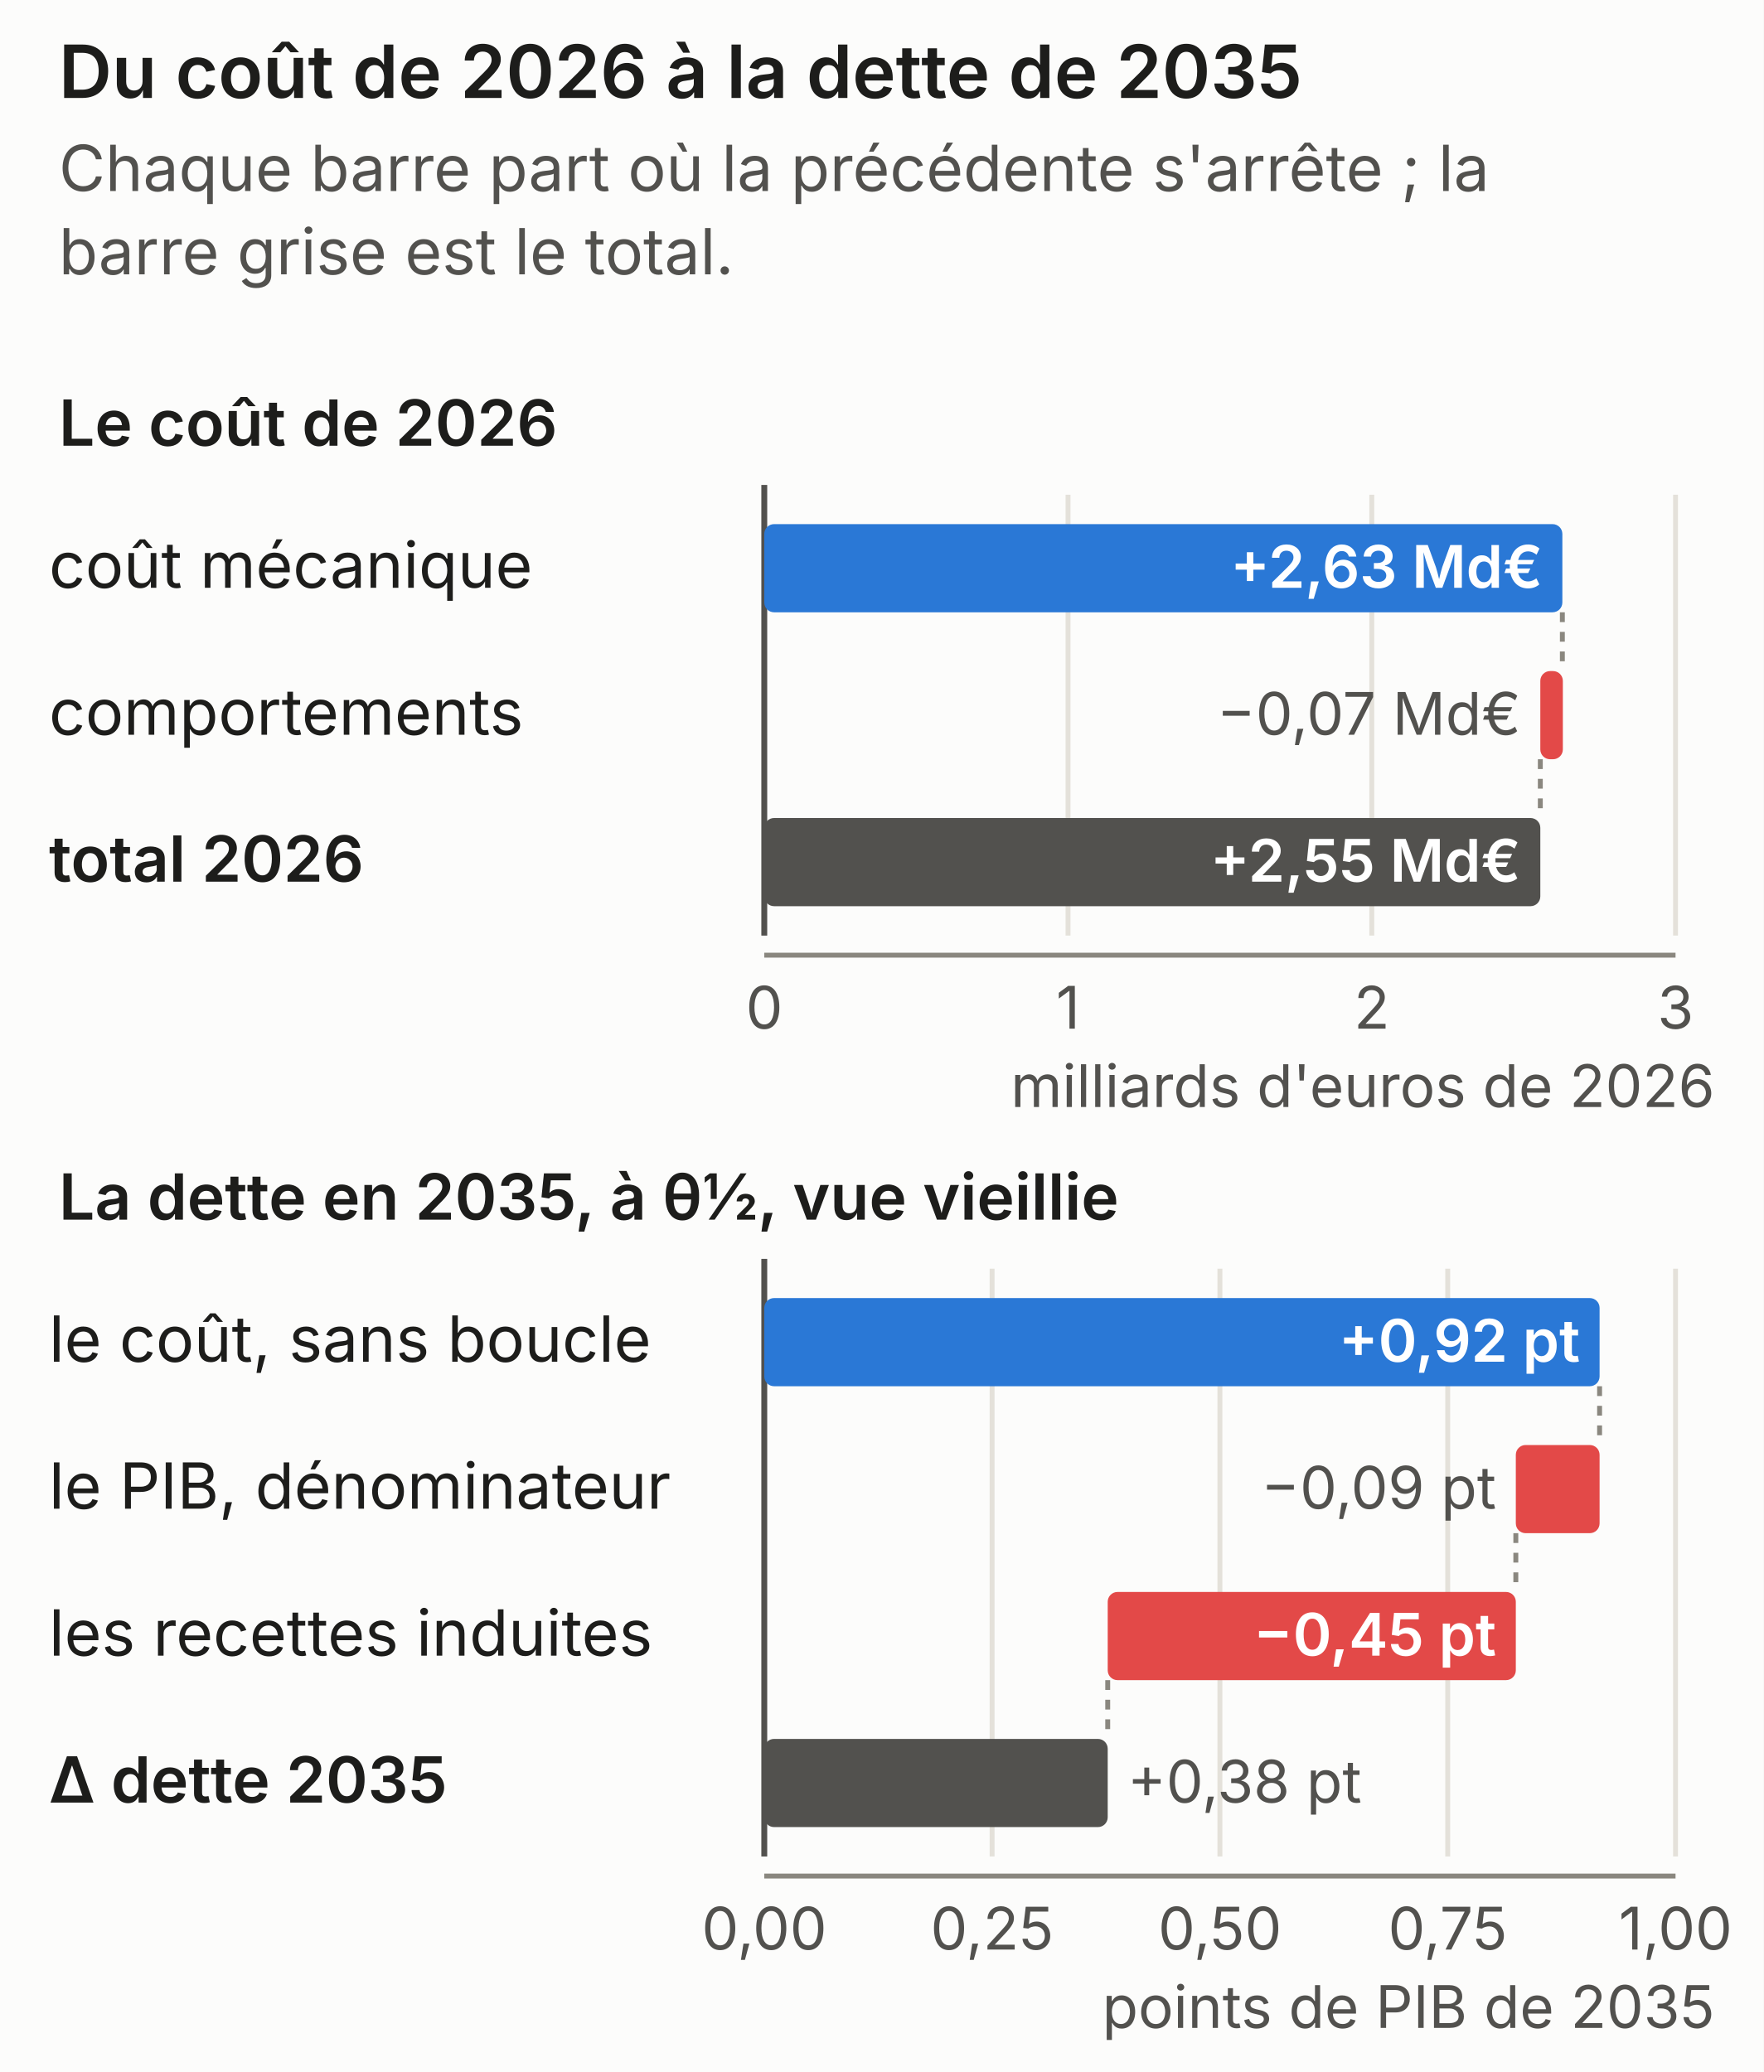
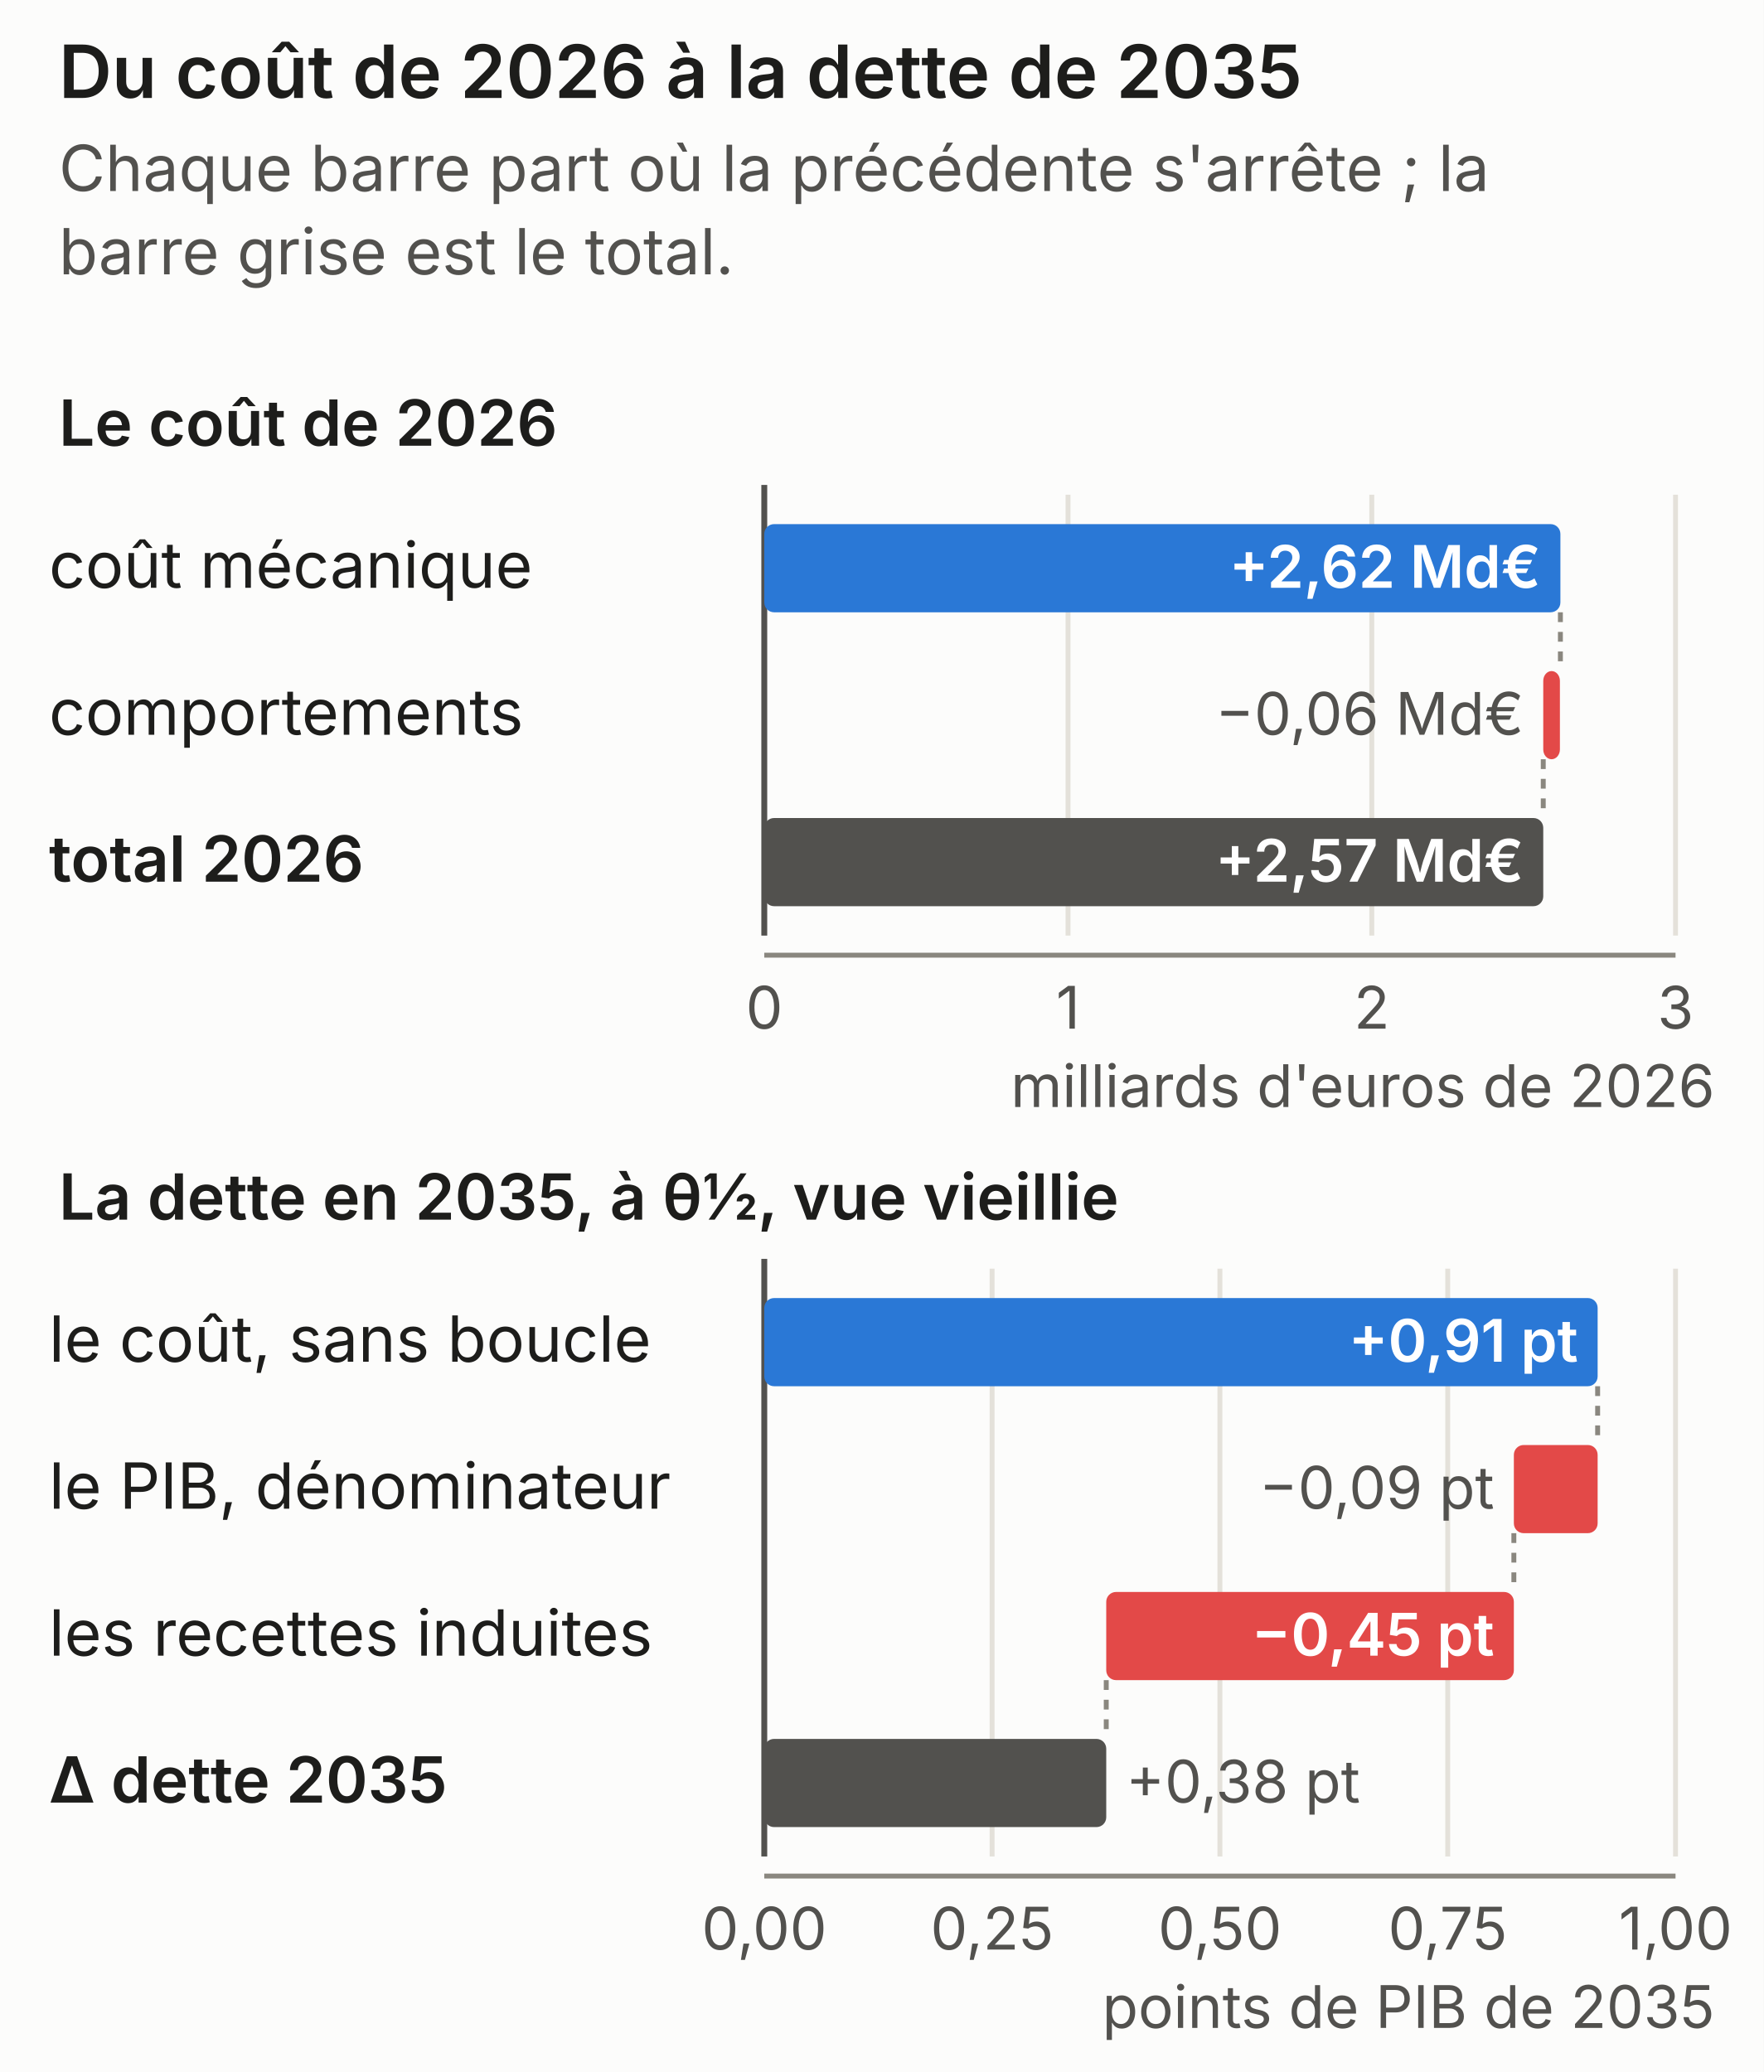
<svg xmlns="http://www.w3.org/2000/svg" viewBox="0 0 360 423" width="360" height="423" role="img" aria-labelledby="plf2027_art_2-cascade-t plf2027_art_2-cascade-d" font-size="13">
  <style>.g-fond{fill:#fcfcfb}.g-encre{fill:#1d1d1b}.g-doux{fill:#52514e}
.g-axe{stroke:#8a877f}.g-grille{stroke:#e4e1da}.g-zero{stroke:#52514e}
.g-s1{stroke:#2a78d6}.g-s2{stroke:#eb6834}.g-s3{stroke:#1baf7a}.g-s4{stroke:#6250d6}
.g-f1{fill:#2a78d6}.g-f2{fill:#eb6834}.g-f3{fill:#1baf7a}.g-f4{fill:#6250d6}
.g-bande{fill:#2a78d6;fill-opacity:.16}.g-plus{fill:#2a78d6}.g-moins{fill:#e34948}
.g-total{fill:#52514e}.g-lien{stroke:#8a877f}.g-sur{fill:#ffffff}
@media (prefers-color-scheme: dark){
.g-fond{fill:#1a1a19}.g-encre{fill:#ece9e2}.g-doux{fill:#c3c2b7}
.g-axe{stroke:#8f8b80}.g-grille{stroke:#33322f}.g-zero{stroke:#c3c2b7}
.g-s1{stroke:#3987e5}.g-s2{stroke:#d95926}.g-s3{stroke:#199e70}.g-s4{stroke:#9085e9}
.g-f1{fill:#3987e5}.g-f2{fill:#d95926}.g-f3{fill:#199e70}.g-f4{fill:#9085e9}
.g-bande{fill:#3987e5;fill-opacity:.24}.g-plus{fill:#3987e5}.g-moins{fill:#e66767}
.g-total{fill:#6b6862}.g-lien{stroke:#8f8b80}}
text{font-family:system-ui,-apple-system,"Segoe UI",sans-serif}</style>
  <rect class="g-fond" fill="#fcfcfb" x="0" y="0" width="360" height="423" />
  <text class="g-encre" fill="#1d1d1b" x="12" y="20" text-anchor="start" font-size="15" font-weight="600">Du coût de 2026 à la dette de 2035</text>
  <text class="g-doux" fill="#52514e" x="12" y="39" text-anchor="start">Chaque barre part où la précédente s'arrête ; la</text>
  <text class="g-doux" fill="#52514e" x="12" y="56" text-anchor="start">barre grise est le total.</text>
  <text class="g-encre" fill="#1d1d1b" x="12" y="91" text-anchor="start" font-weight="600">Le coût de 2026</text>
  <line class="g-grille" stroke="#e4e1da" stroke-width="1" x1="156" y1="101" x2="156" y2="191" />
  <line class="g-grille" stroke="#e4e1da" stroke-width="1" x1="218" y1="101" x2="218" y2="191" />
  <line class="g-grille" stroke="#e4e1da" stroke-width="1" x1="280" y1="101" x2="280" y2="191" />
  <line class="g-grille" stroke="#e4e1da" stroke-width="1" x1="342" y1="101" x2="342" y2="191" />
  <line class="g-zero" stroke="#52514e" stroke-width="1.2" x1="156" y1="99" x2="156" y2="191" />
-   <rect class="g-plus" fill="#2a78d6" x="156" y="107" width="162.9" height="18" rx="2" />
-   <line class="g-lien" stroke="#8a877f" stroke-width="1" stroke-dasharray="2 2" x1="318.9" y1="125" x2="318.9" y2="137" />
+   <rect class="g-plus" fill="#2a78d6" x="156" y="107" width="162.5" height="18" rx="2" />
+   <line class="g-lien" stroke="#8a877f" stroke-width="1" stroke-dasharray="2 2" x1="318.5" y1="125" x2="318.5" y2="137" />
  <text class="g-encre" fill="#1d1d1b" x="10" y="120" text-anchor="start">coût mécanique</text>
-   <text class="g-sur" fill="#ffffff" x="314.9" y="120" text-anchor="end" font-size="12" font-weight="600">+2,63 Md€</text>
-   <rect class="g-moins" fill="#e34948" x="314.4" y="137" width="4.6" height="18" rx="2" />
-   <line class="g-lien" stroke="#8a877f" stroke-width="1" stroke-dasharray="2 2" x1="314.4" y1="155" x2="314.4" y2="167" />
+   <text class="g-sur" fill="#ffffff" x="314.5" y="120" text-anchor="end" font-size="12" font-weight="600">+2,62 Md€</text>
+   <rect class="g-moins" fill="#e34948" x="315" y="137" width="3.4" height="18" rx="2" />
+   <line class="g-lien" stroke="#8a877f" stroke-width="1" stroke-dasharray="2 2" x1="315" y1="155" x2="315" y2="167" />
  <text class="g-encre" fill="#1d1d1b" x="10" y="150" text-anchor="start">comportements</text>
-   <text class="g-doux" fill="#52514e" x="310.4" y="150" text-anchor="end" font-size="12">−0,07 Md€</text>
-   <rect class="g-total" fill="#52514e" x="156" y="167" width="158.4" height="18" rx="2" />
+   <text class="g-doux" fill="#52514e" x="311" y="150" text-anchor="end" font-size="12">−0,06 Md€</text>
+   <rect class="g-total" fill="#52514e" x="156" y="167" width="159" height="18" rx="2" />
  <text class="g-encre" fill="#1d1d1b" x="10" y="180" text-anchor="start" font-weight="600">total 2026</text>
-   <text class="g-sur" fill="#ffffff" x="310.4" y="180" text-anchor="end" font-size="12" font-weight="600">+2,55 Md€</text>
+   <text class="g-sur" fill="#ffffff" x="311" y="180" text-anchor="end" font-size="12" font-weight="600">+2,57 Md€</text>
  <line class="g-axe" stroke="#8a877f" stroke-width="1" x1="156" y1="195" x2="342" y2="195" />
  <text class="g-doux" fill="#52514e" x="156" y="210" text-anchor="middle" font-size="12">0</text>
  <text class="g-doux" fill="#52514e" x="218" y="210" text-anchor="middle" font-size="12">1</text>
  <text class="g-doux" fill="#52514e" x="280" y="210" text-anchor="middle" font-size="12">2</text>
  <text class="g-doux" fill="#52514e" x="342" y="210" text-anchor="middle" font-size="12">3</text>
  <text class="g-doux" fill="#52514e" x="350" y="226" text-anchor="end" font-size="12">milliards d'euros de 2026</text>
  <text class="g-encre" fill="#1d1d1b" x="12" y="249" text-anchor="start" font-weight="600">La dette en 2035, à θ½, vue vieillie</text>
  <line class="g-grille" stroke="#e4e1da" stroke-width="1" x1="156" y1="259" x2="156" y2="379" />
  <line class="g-grille" stroke="#e4e1da" stroke-width="1" x1="202.5" y1="259" x2="202.5" y2="379" />
  <line class="g-grille" stroke="#e4e1da" stroke-width="1" x1="249" y1="259" x2="249" y2="379" />
  <line class="g-grille" stroke="#e4e1da" stroke-width="1" x1="295.5" y1="259" x2="295.5" y2="379" />
  <line class="g-grille" stroke="#e4e1da" stroke-width="1" x1="342" y1="259" x2="342" y2="379" />
  <line class="g-zero" stroke="#52514e" stroke-width="1.2" x1="156" y1="257" x2="156" y2="379" />
-   <rect class="g-plus" fill="#2a78d6" x="156" y="265" width="170.5" height="18" rx="2" />
-   <line class="g-lien" stroke="#8a877f" stroke-width="1" stroke-dasharray="2 2" x1="326.5" y1="283" x2="326.5" y2="295" />
+   <rect class="g-plus" fill="#2a78d6" x="156" y="265" width="170.1" height="18" rx="2" />
+   <line class="g-lien" stroke="#8a877f" stroke-width="1" stroke-dasharray="2 2" x1="326.1" y1="283" x2="326.1" y2="295" />
  <text class="g-encre" fill="#1d1d1b" x="10" y="278" text-anchor="start">le coût, sans boucle</text>
-   <text class="g-sur" fill="#ffffff" x="322.5" y="278" text-anchor="end" font-size="12" font-weight="600">+0,92 pt</text>
-   <rect class="g-moins" fill="#e34948" x="309.4" y="295" width="17.1" height="18" rx="2" />
-   <line class="g-lien" stroke="#8a877f" stroke-width="1" stroke-dasharray="2 2" x1="309.4" y1="313" x2="309.4" y2="325" />
+   <text class="g-sur" fill="#ffffff" x="322.1" y="278" text-anchor="end" font-size="12" font-weight="600">+0,91 pt</text>
+   <rect class="g-moins" fill="#e34948" x="309" y="295" width="17.1" height="18" rx="2" />
+   <line class="g-lien" stroke="#8a877f" stroke-width="1" stroke-dasharray="2 2" x1="309" y1="313" x2="309" y2="325" />
  <text class="g-encre" fill="#1d1d1b" x="10" y="308" text-anchor="start">le PIB, dénominateur</text>
-   <text class="g-doux" fill="#52514e" x="305.4" y="308" text-anchor="end" font-size="12">−0,09 pt</text>
-   <rect class="g-moins" fill="#e34948" x="226.1" y="325" width="83.3" height="18" rx="2" />
-   <line class="g-lien" stroke="#8a877f" stroke-width="1" stroke-dasharray="2 2" x1="226.1" y1="343" x2="226.1" y2="355" />
+   <text class="g-doux" fill="#52514e" x="305" y="308" text-anchor="end" font-size="12">−0,09 pt</text>
+   <rect class="g-moins" fill="#e34948" x="225.8" y="325" width="83.2" height="18" rx="2" />
+   <line class="g-lien" stroke="#8a877f" stroke-width="1" stroke-dasharray="2 2" x1="225.8" y1="343" x2="225.8" y2="355" />
  <text class="g-encre" fill="#1d1d1b" x="10" y="338" text-anchor="start">les recettes induites</text>
-   <text class="g-sur" fill="#ffffff" x="305.4" y="338" text-anchor="end" font-size="12" font-weight="600">−0,45 pt</text>
-   <rect class="g-total" fill="#52514e" x="156" y="355" width="70.1" height="18" rx="2" />
+   <text class="g-sur" fill="#ffffff" x="305" y="338" text-anchor="end" font-size="12" font-weight="600">−0,45 pt</text>
+   <rect class="g-total" fill="#52514e" x="156" y="355" width="69.8" height="18" rx="2" />
  <text class="g-encre" fill="#1d1d1b" x="10" y="368" text-anchor="start" font-weight="600">Δ dette 2035</text>
-   <text class="g-doux" fill="#52514e" x="230.1" y="368" text-anchor="start" font-size="12">+0,38 pt</text>
+   <text class="g-doux" fill="#52514e" x="229.8" y="368" text-anchor="start" font-size="12">+0,38 pt</text>
  <line class="g-axe" stroke="#8a877f" stroke-width="1" x1="156" y1="383" x2="342" y2="383" />
  <text class="g-doux" fill="#52514e" x="156" y="398" text-anchor="middle" font-size="12">0,00</text>
  <text class="g-doux" fill="#52514e" x="202.5" y="398" text-anchor="middle" font-size="12">0,25</text>
  <text class="g-doux" fill="#52514e" x="249" y="398" text-anchor="middle" font-size="12">0,50</text>
  <text class="g-doux" fill="#52514e" x="295.5" y="398" text-anchor="middle" font-size="12">0,75</text>
  <text class="g-doux" fill="#52514e" x="342" y="398" text-anchor="middle" font-size="12">1,00</text>
  <text class="g-doux" fill="#52514e" x="350" y="414" text-anchor="end" font-size="12">points de PIB de 2035</text>
</svg>
